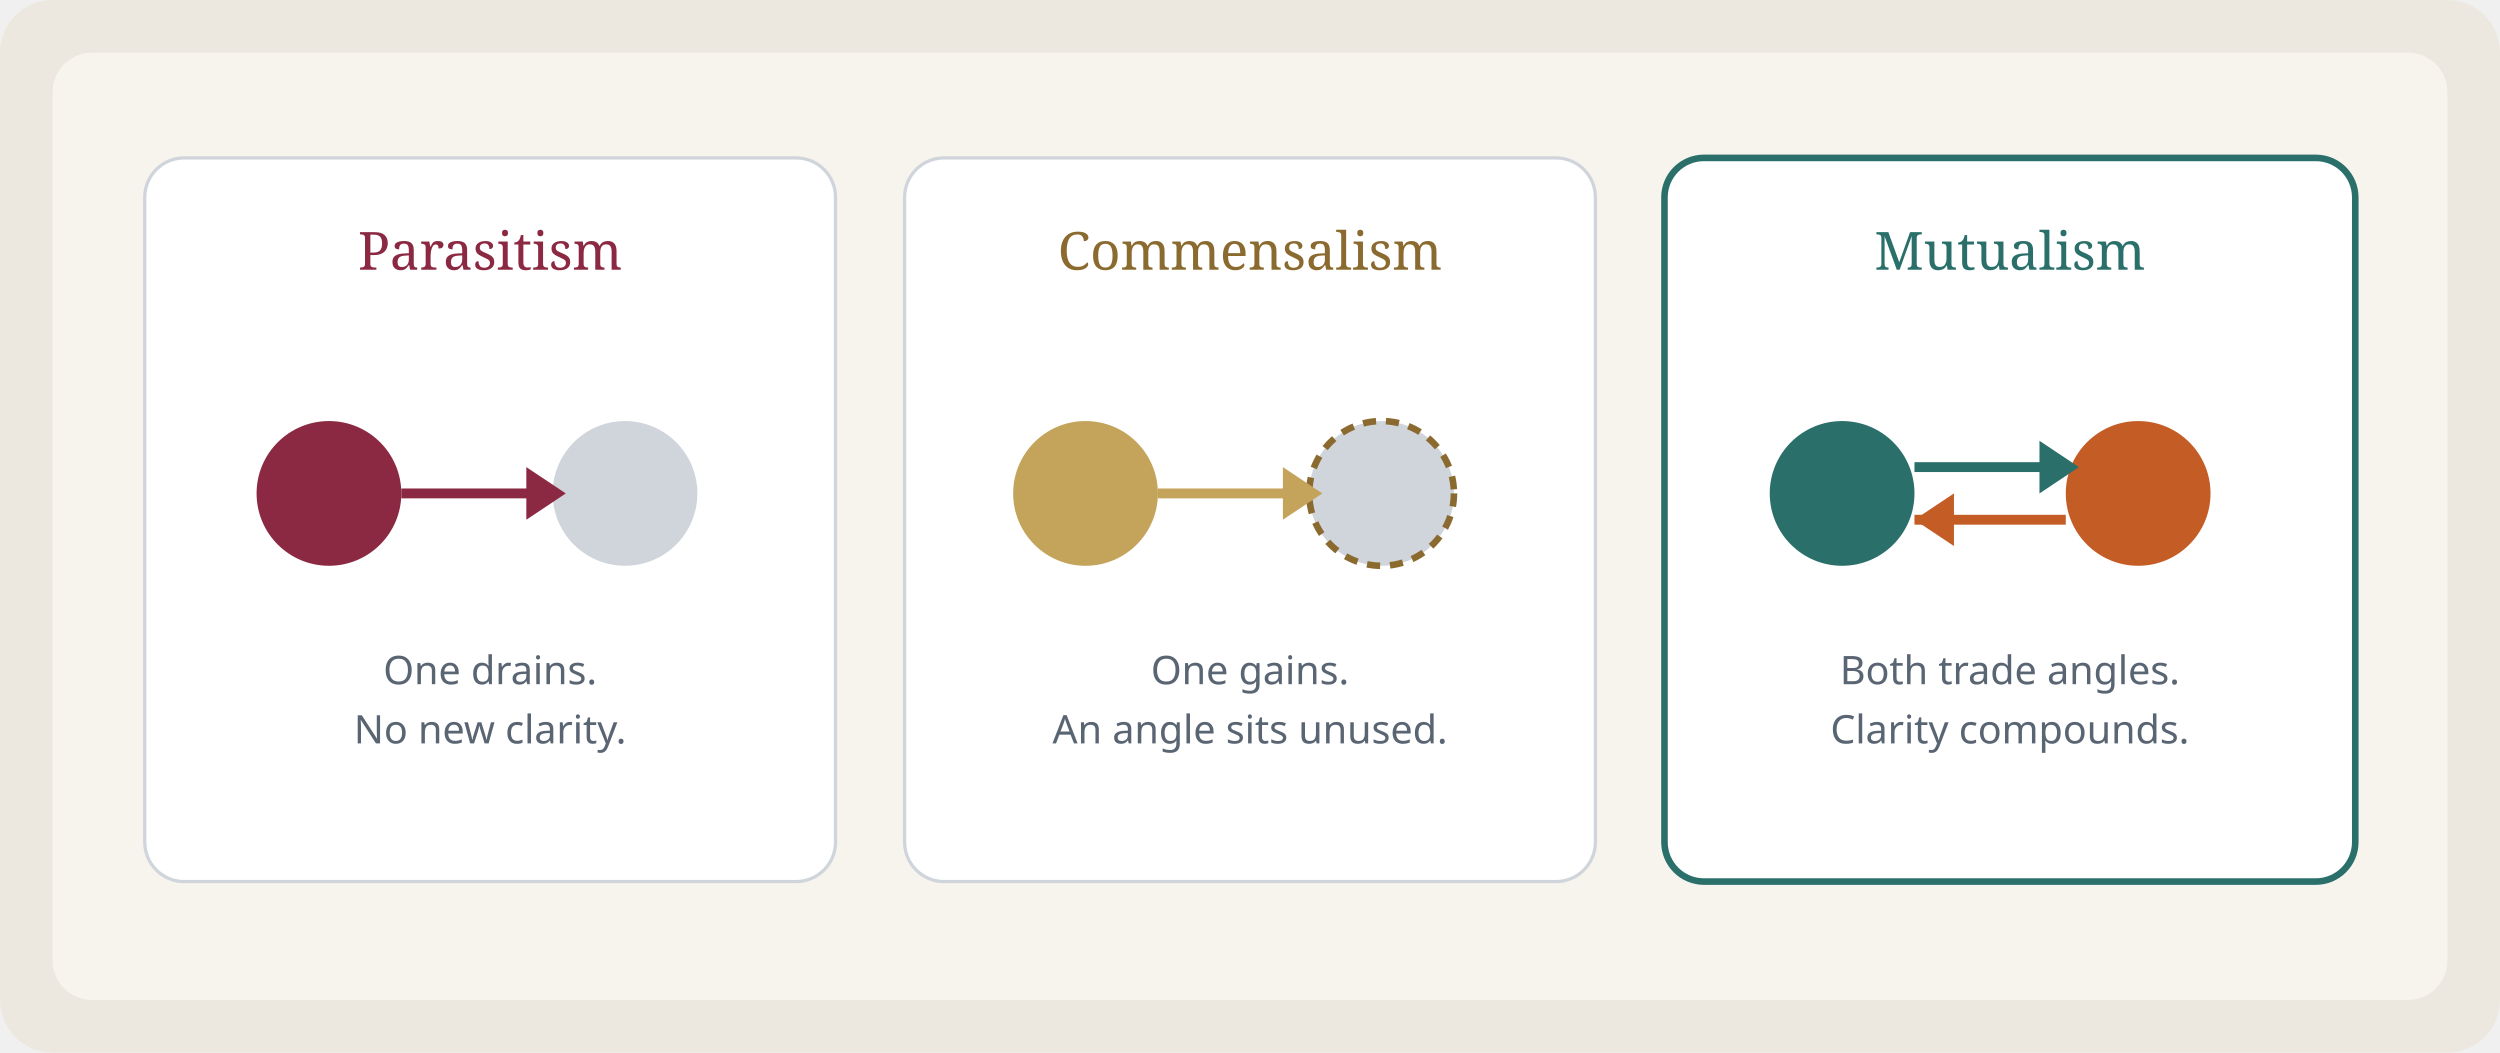
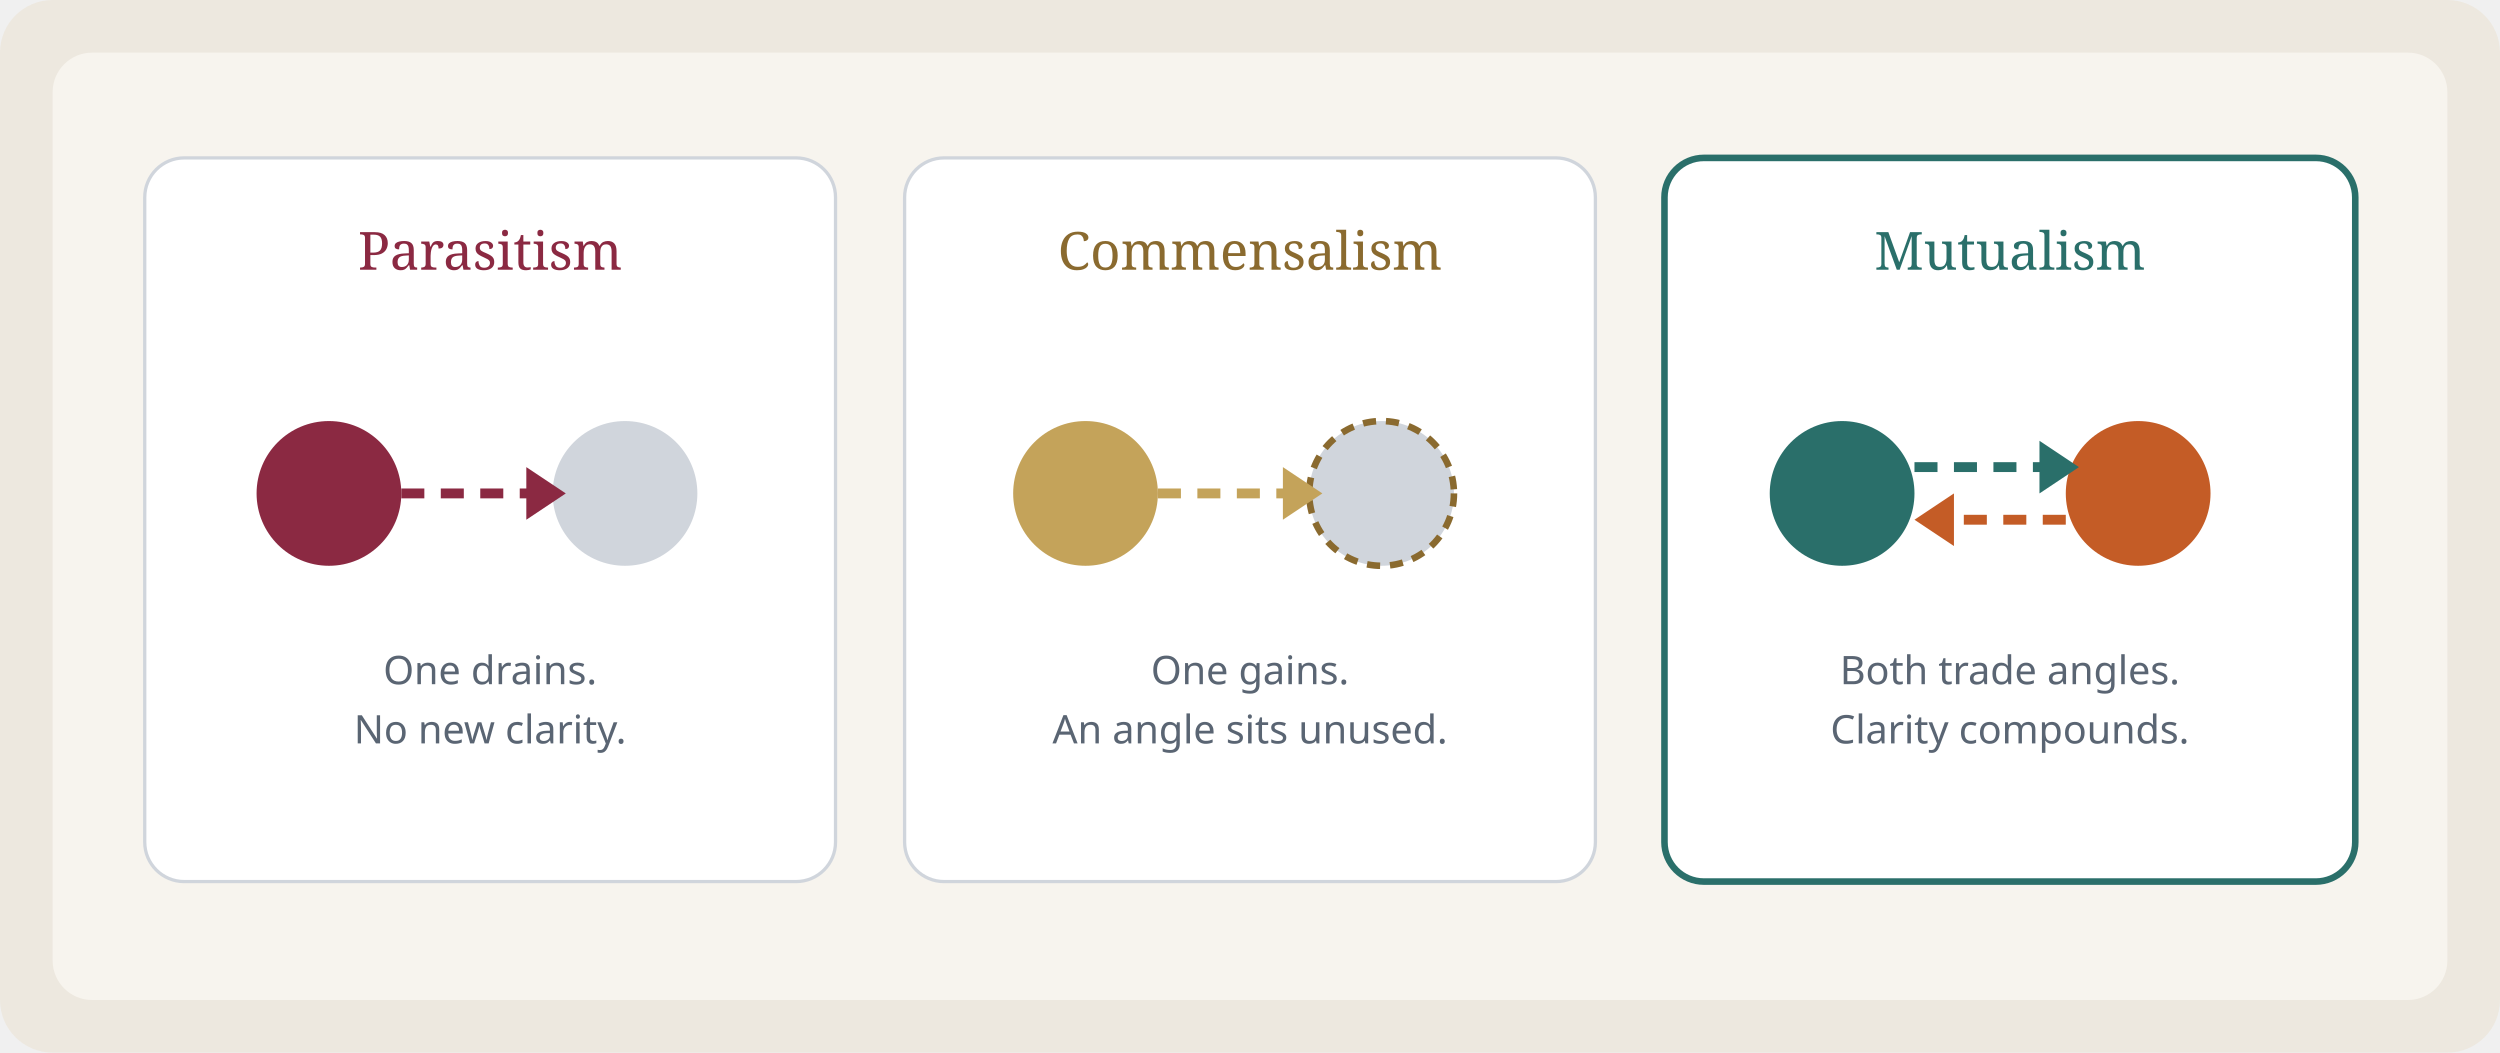
<svg xmlns="http://www.w3.org/2000/svg" viewBox="0 0 760 320" role="img" aria-labelledby="title desc">
+   <style>@media (prefers-reduced-motion: reduce){*{animation:none!important}}.flow{stroke-dasharray:7 5;animation:flow 1s linear infinite}@keyframes flow{from{stroke-dashoffset:24}to{stroke-dashoffset:0}}.march{animation:march 2.4s linear infinite}@keyframes march{to{stroke-dashoffset:-18}}.drain{animation:drain 4s ease-in-out infinite}@keyframes drain{0%,100%{opacity:1}50%{opacity:.25}}.pa{transform-origin:560px 150px;animation:pu 3s ease-in-out infinite}.pb{transform-origin:650px 150px;animation:pu 3s ease-in-out -1.5s infinite}@keyframes pu{0%,100%{transform:scale(1)}50%{transform:scale(1.1)}}</style>
  <rect width="760" height="320" rx="16" fill="#EDE8DF" />
  <rect x="16" y="16" width="728" height="288" rx="12" fill="#F7F4EE" />
  <rect x="44" y="48" width="210" height="220" rx="12" fill="#FFFFFF" stroke="#D0D5DC" />
  <text x="149" y="82" text-anchor="middle" font-family="Georgia, serif" font-size="16" fill="#8B2942">Parasitism</text>
  <circle cx="100" cy="150" r="22" fill="#8B2942" />
-   <circle cx="190" cy="150" r="22" fill="#D0D5DC" />
-   <path d="M122 150 H168" stroke="#8B2942" stroke-width="3" />
+   <circle class="drain" cx="190" cy="150" r="22" fill="#D0D5DC" />
+   <path class="flow" d="M122 150 H168" stroke="#8B2942" stroke-width="3" />
  <path d="M160 142 L172 150 L160 158" fill="#8B2942" />
  <text x="149" y="208" text-anchor="middle" font-family="system-ui, sans-serif" font-size="12" fill="#5A6573">One drains.</text>
  <text x="149" y="226" text-anchor="middle" font-family="system-ui, sans-serif" font-size="12" fill="#5A6573">No new clarity.</text>
  <rect x="275" y="48" width="210" height="220" rx="12" fill="#FFFFFF" stroke="#D0D5DC" />
  <text x="380" y="82" text-anchor="middle" font-family="Georgia, serif" font-size="16" fill="#8A6A2F">Commensalism</text>
  <circle cx="330" cy="150" r="22" fill="#C4A35A" />
-   <circle cx="420" cy="150" r="22" fill="#D0D5DC" stroke="#8A6A2F" stroke-width="2" stroke-dasharray="4 3" />
-   <path d="M352 150 H398" stroke="#C4A35A" stroke-width="3" />
+   <circle class="march" cx="420" cy="150" r="22" fill="#D0D5DC" stroke="#8A6A2F" stroke-width="2" stroke-dasharray="4 3" />
+   <path class="flow" d="M352 150 H398" stroke="#C4A35A" stroke-width="3" />
  <path d="M390 142 L402 150 L390 158" fill="#C4A35A" />
  <text x="380" y="208" text-anchor="middle" font-family="system-ui, sans-serif" font-size="12" fill="#5A6573">One gains.</text>
  <text x="380" y="226" text-anchor="middle" font-family="system-ui, sans-serif" font-size="12" fill="#5A6573">An angle sits unused.</text>
  <rect x="506" y="48" width="210" height="220" rx="12" fill="#FFFFFF" stroke="#2A6F6A" stroke-width="2" />
  <text x="611" y="82" text-anchor="middle" font-family="Georgia, serif" font-size="16" fill="#2A6F6A">Mutualism</text>
-   <circle cx="560" cy="150" r="22" fill="#2A6F6A" />
-   <circle cx="650" cy="150" r="22" fill="#C45C26" />
-   <path d="M582 142 H628" stroke="#2A6F6A" stroke-width="3" />
+   <circle class="pa" cx="560" cy="150" r="22" fill="#2A6F6A" />
+   <circle class="pb" cx="650" cy="150" r="22" fill="#C45C26" />
+   <path class="flow" d="M582 142 H628" stroke="#2A6F6A" stroke-width="3" />
  <path d="M620 134 L632 142 L620 150" fill="#2A6F6A" />
-   <path d="M628 158 H582" stroke="#C45C26" stroke-width="3" />
+   <path class="flow" d="M628 158 H582" stroke="#C45C26" stroke-width="3" />
  <path d="M594 150 L582 158 L594 166" fill="#C45C26" />
  <text x="611" y="208" text-anchor="middle" font-family="system-ui, sans-serif" font-size="12" fill="#5A6573">Both trade angles.</text>
  <text x="611" y="226" text-anchor="middle" font-family="system-ui, sans-serif" font-size="12" fill="#5A6573">Clarity compounds.</text>
</svg>
